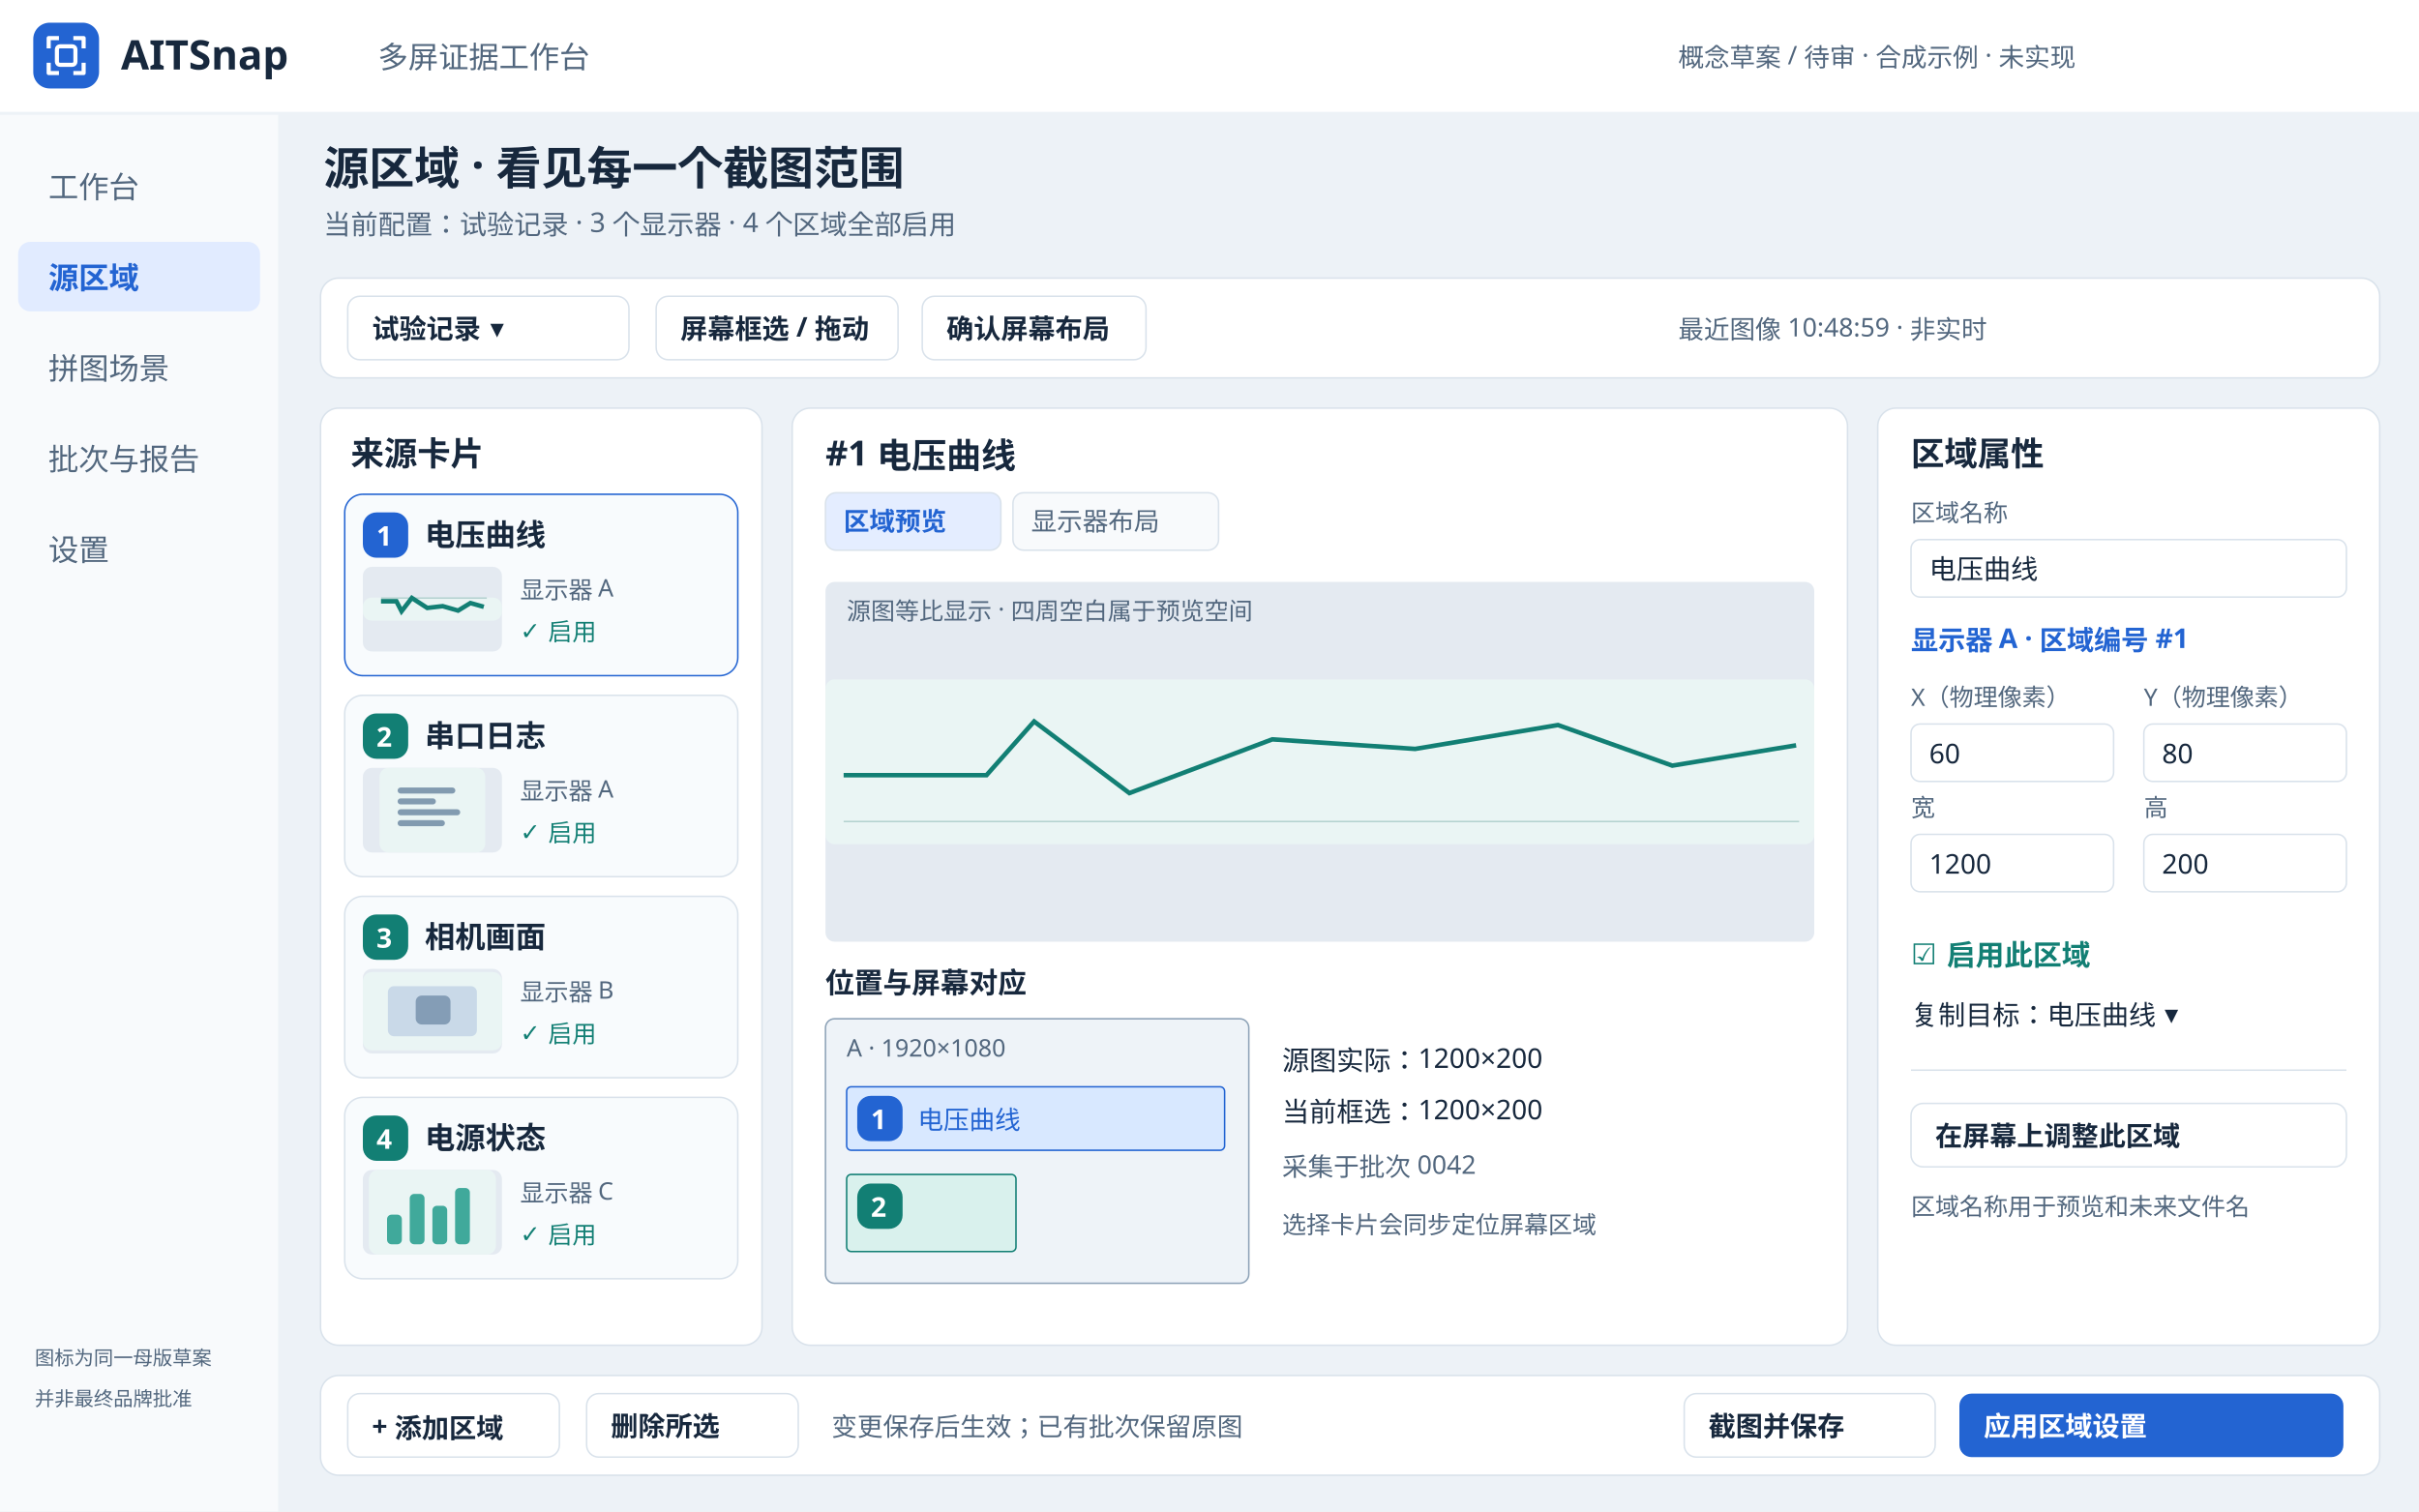
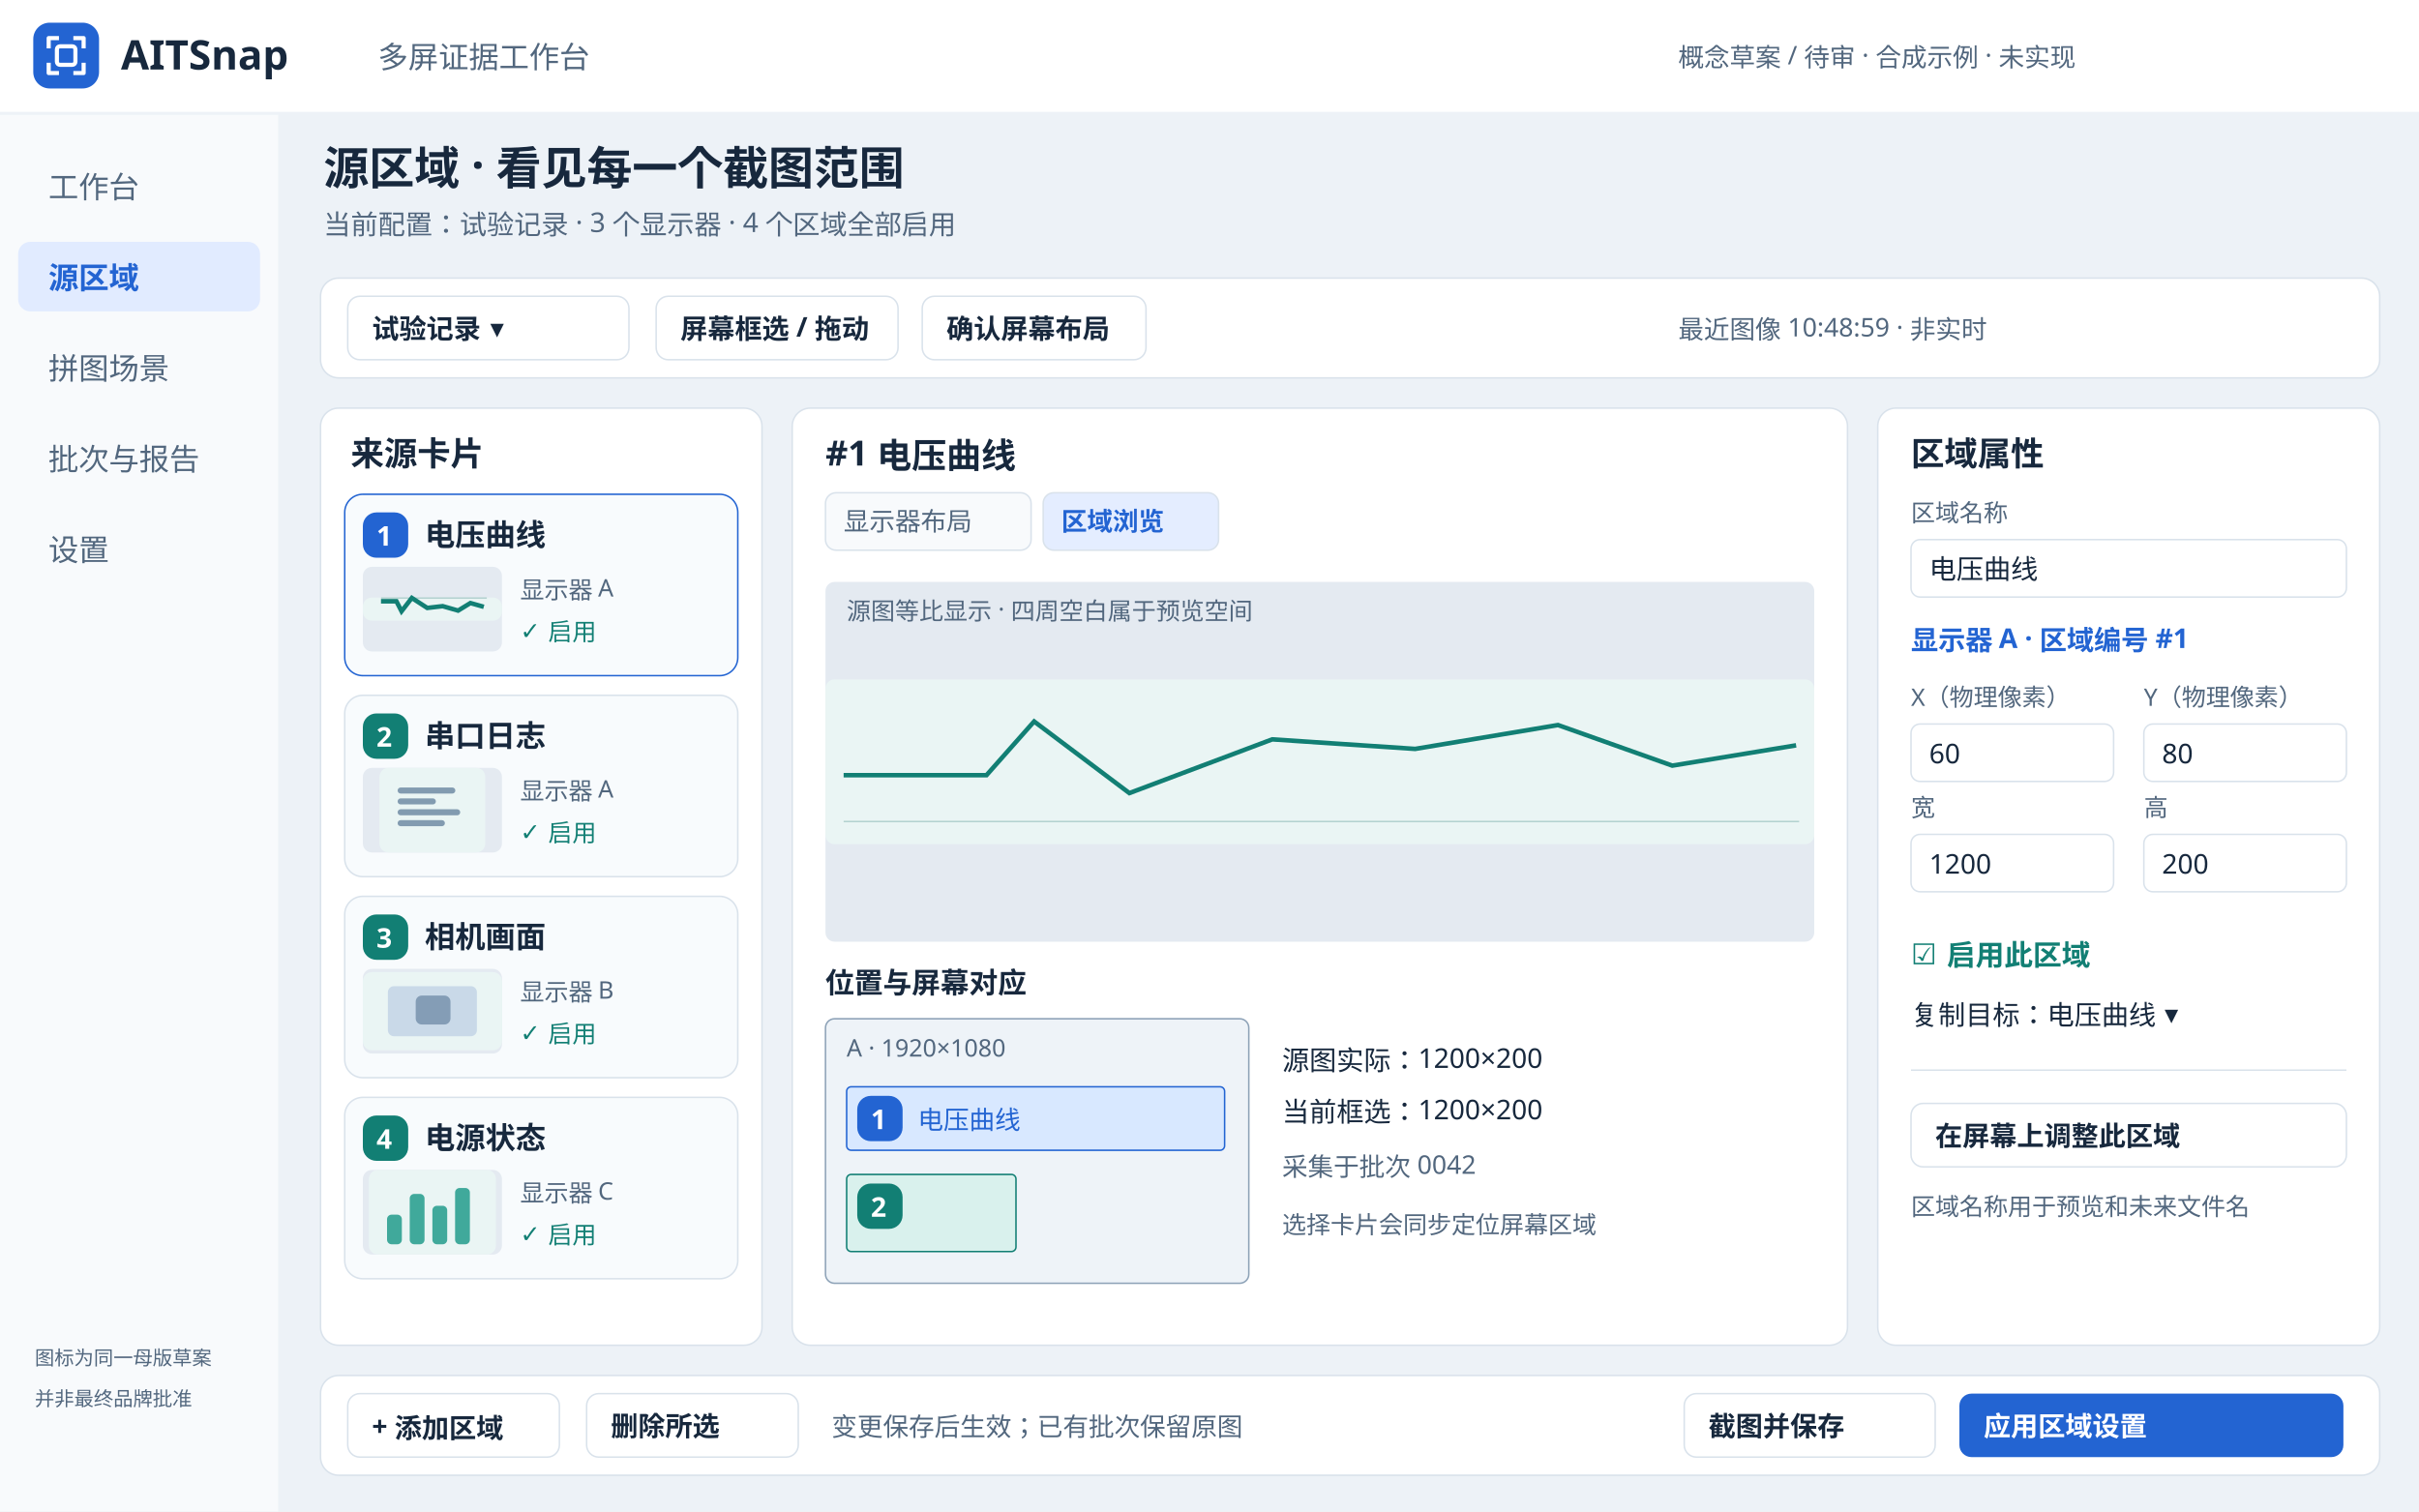
<svg xmlns="http://www.w3.org/2000/svg" width="1600" height="1000" viewBox="0 0 1600 1000">
  <style>text{font-family:"Microsoft YaHei UI","Microsoft YaHei",sans-serif}</style>
  <rect x="0" y="0" width="1600" height="1000" rx="0" fill="#edf2f7" />
  <rect x="0" y="0" width="1600" height="74" rx="0" fill="white" />
  <g transform="translate(22 15) scale(.68)">
    <rect width="64" height="64" rx="16" fill="#2364d2" />
    <g fill="none" stroke="white" stroke-width="4" stroke-linejoin="round">
      <path d="M15 25V15h10M39 15h10v10M49 39v10H39M25 49H15V39" />
      <rect x="23" y="23" width="18" height="18" rx="3" />
    </g>
  </g>
  <text x="80" y="46" font-size="27" fill="#17283d" font-weight="700">AITSnap</text>
  <text x="250" y="45" font-size="20" fill="#52677e" font-weight="400">多屏证据工作台</text>
  <text x="1110" y="44" font-size="17" fill="#52677e" font-weight="400">概念草案 / 待审 · 合成示例 · 未实现</text>
  <rect x="0" y="76" width="184" height="924" rx="0" fill="#f8fafc" />
  <text x="32" y="131" font-size="20" fill="#52677e" font-weight="400">工作台</text>
  <rect x="12" y="160" width="160" height="46" rx="8" fill="#e1ebff" />
  <text x="32" y="191" font-size="20" fill="#2364d2" font-weight="600">源区域</text>
  <text x="32" y="251" font-size="20" fill="#52677e" font-weight="400">拼图场景</text>
  <text x="32" y="311" font-size="20" fill="#52677e" font-weight="400">批次与报告</text>
  <text x="32" y="371" font-size="20" fill="#52677e" font-weight="400">设置</text>
  <text x="23" y="903" font-size="13" fill="#52677e" font-weight="400">图标为同一母版草案</text>
  <text x="23" y="930" font-size="13" fill="#52677e" font-weight="400">并非最终品牌批准</text>
  <text x="214" y="122" font-size="30" fill="#17283d" font-weight="700">源区域 · 看见每一个截图范围</text>
  <text x="214" y="155" font-size="18" fill="#52677e" font-weight="400">当前配置：试验记录 · 3 个显示器 · 4 个区域全部启用</text>
  <rect x="212" y="184" width="1362" height="66" rx="12" fill="white" stroke="#d9e2eb" />
  <rect x="230" y="196" width="186" height="42" rx="8" fill="white" stroke="#d9e2eb" />
  <text x="246" y="224" font-size="18" fill="#17283d" font-weight="600">试验记录  ▾</text>
  <rect x="434" y="196" width="160" height="42" rx="8" fill="white" stroke="#d9e2eb" />
  <text x="450" y="224" font-size="18" fill="#17283d" font-weight="600">屏幕框选 / 拖动</text>
  <rect x="610" y="196" width="148" height="42" rx="8" fill="white" stroke="#d9e2eb" />
  <text x="626" y="224" font-size="18" fill="#17283d" font-weight="600">确认屏幕布局</text>
  <text x="1110" y="224" font-size="17" fill="#52677e" font-weight="400">最近图像 10:48:59 · 非实时</text>
  <rect x="212" y="270" width="292" height="620" rx="12" fill="white" stroke="#d9e2eb" />
  <text x="232" y="308" font-size="22" fill="#17283d" font-weight="700">来源卡片</text>
  <rect x="228" y="327" width="260" height="120" rx="12" fill="#f8fbfd" stroke="#2364d2" />
  <rect x="240" y="339" width="30" height="30" rx="9" fill="#2364d2" />
  <text x="249" y="361" font-size="18" fill="white" font-weight="700">1</text>
  <text x="281" y="361" font-size="20" fill="#17283d" font-weight="600">电压曲线</text>
  <rect x="240" y="375" width="92" height="56" rx="6" fill="#e4eaf1" />
  <rect x="240.0" y="395.333" width="92.0" height="15.333" rx="6" fill="#eaf5f4" />
  <path d="M252.0 395.667L322.0 395.667" stroke="#b4d2d0" stroke-width="1" />
  <polyline points="252.0,397.8 262.2,397.8 265.6,404.4 272.4,395.6 282.6,402.2 292.8,401.027 303.0,403.96 311.16,398.973 320.0,401.467" fill="none" stroke="#127f74" stroke-width="3" />
  <text x="344" y="396" font-size="16" fill="#52677e" font-weight="400">显示器 A</text>
  <text x="344" y="423" font-size="16" fill="#127f74" font-weight="400">✓ 启用</text>
  <rect x="228" y="460" width="260" height="120" rx="12" fill="#f8fbfd" stroke="#d9e2eb" />
  <rect x="240" y="472" width="30" height="30" rx="9" fill="#127f74" />
  <text x="249" y="494" font-size="18" fill="white" font-weight="700">2</text>
  <text x="281" y="494" font-size="20" fill="#17283d" font-weight="600">串口日志</text>
  <rect x="240" y="508" width="92" height="56" rx="6" fill="#e4eaf1" />
  <rect x="251.0" y="508.0" width="70.0" height="56.0" rx="6" fill="#eaf5f4" />
  <rect x="263.0" y="521.0" width="38.18" height="4" rx="2" fill="#829bb0" />
  <rect x="263.0" y="528.2" width="25.3" height="4" rx="2" fill="#829bb0" />
  <rect x="263.0" y="535.4" width="41.4" height="4" rx="2" fill="#829bb0" />
  <rect x="263.0" y="542.6" width="31.28" height="4" rx="2" fill="#829bb0" />
  <text x="344" y="529" font-size="16" fill="#52677e" font-weight="400">显示器 A</text>
  <text x="344" y="556" font-size="16" fill="#127f74" font-weight="400">✓ 启用</text>
  <rect x="228" y="593" width="260" height="120" rx="12" fill="#f8fbfd" stroke="#d9e2eb" />
  <rect x="240" y="605" width="30" height="30" rx="9" fill="#127f74" />
  <text x="249" y="627" font-size="18" fill="white" font-weight="700">3</text>
  <text x="281" y="627" font-size="20" fill="#17283d" font-weight="600">相机画面</text>
  <rect x="240" y="641" width="92" height="56" rx="6" fill="#e4eaf1" />
  <rect x="240.0" y="643.125" width="92.0" height="51.75" rx="6" fill="#eaf5f4" />
  <rect x="256.56" y="652.44" width="58.88" height="33.12" rx="4" fill="#c9d9e8" />
  <rect x="274.96" y="658.65" width="23.0" height="19.147" rx="4" fill="#849db6" />
  <text x="344" y="662" font-size="16" fill="#52677e" font-weight="400">显示器 B</text>
  <text x="344" y="689" font-size="16" fill="#127f74" font-weight="400">✓ 启用</text>
  <rect x="228" y="726" width="260" height="120" rx="12" fill="#f8fbfd" stroke="#d9e2eb" />
  <rect x="240" y="738" width="30" height="30" rx="9" fill="#127f74" />
  <text x="249" y="760" font-size="18" fill="white" font-weight="700">4</text>
  <text x="281" y="760" font-size="20" fill="#17283d" font-weight="600">电源状态</text>
  <rect x="240" y="774" width="92" height="56" rx="6" fill="#e4eaf1" />
  <rect x="244.0" y="774.0" width="84" height="56" rx="6" fill="#eaf5f4" />
  <rect x="256.0" y="803.6" width="9.8" height="19.6" rx="3" fill="#40a99b" />
  <rect x="271.0" y="789.88" width="9.8" height="33.32" rx="3" fill="#40a99b" />
  <rect x="286.0" y="797.72" width="9.8" height="25.48" rx="3" fill="#40a99b" />
  <rect x="301.0" y="785.96" width="9.8" height="37.24" rx="3" fill="#40a99b" />
  <text x="344" y="795" font-size="16" fill="#52677e" font-weight="400">显示器 C</text>
  <text x="344" y="822" font-size="16" fill="#127f74" font-weight="400">✓ 启用</text>
+   <rect x="212" y="910" width="1362" height="66" rx="12" fill="white" stroke="#d9e2eb" />
+   <rect x="230" y="922" width="140" height="42" rx="8" fill="white" stroke="#d9e2eb" />
+   <text x="246" y="950" font-size="18" fill="#17283d" font-weight="600">+ 添加区域</text>
+   <rect x="388" y="922" width="140" height="42" rx="8" fill="white" stroke="#d9e2eb" />
+   <text x="404" y="950" font-size="18" fill="#17283d" font-weight="600">删除所选</text>
+   <text x="550" y="950" font-size="17" fill="#52677e" font-weight="400">变更保存后生效；已有批次保留原图</text>
+   <rect x="1114" y="922" width="166" height="42" rx="8" fill="white" stroke="#d9e2eb" />
+   <text x="1130" y="950" font-size="18" fill="#17283d" font-weight="600">截图并保存</text>
+   <rect x="1296" y="922" width="254" height="42" rx="8" fill="#2364d2" />
+   <text x="1312" y="950" font-size="18" fill="white" font-weight="600">应用区域设置</text>
  <rect x="524" y="270" width="698" height="620" rx="12" fill="white" stroke="#d9e2eb" />
  <text x="546" y="308" font-size="23" fill="#17283d" font-weight="700">#1 电压曲线</text>
-   <rect x="546" y="326" width="116" height="38" rx="7" fill="#e4edff" stroke="#d9e2eb" />
-   <text x="558" y="351" font-size="17" fill="#2364d2" font-weight="600">区域预览</text>
-   <rect x="670" y="326" width="136" height="38" rx="7" fill="#f8fafc" stroke="#d9e2eb" />
-   <text x="682" y="351" font-size="17" fill="#52677e" font-weight="400">显示器布局</text>
+   <rect x="546" y="326" width="136" height="38" rx="7" fill="#f8fafc" stroke="#d9e2eb" />
+   <text x="558" y="351" font-size="17" fill="#52677e" font-weight="400">显示器布局</text>
+   <rect x="690" y="326" width="116" height="38" rx="7" fill="#e4edff" stroke="#d9e2eb" />
+   <text x="702" y="351" font-size="17" fill="#2364d2" font-weight="600">区域浏览</text>
  <rect x="546" y="385" width="654" height="238" rx="6" fill="#e4eaf1" />
  <rect x="546.0" y="449.5" width="654.0" height="109" rx="6" fill="#eaf5f4" />
  <path d="M558.0 543.5L1190.0 543.5" stroke="#b4d2d0" stroke-width="1" />
  <polyline points="558.0,512.85 652.5,512.85 684.0,477.3 747.0,524.7 841.5,489.15 936.0,495.47 1030.5,479.67 1106.1,506.53 1188.0,493.1" fill="none" stroke="#127f74" stroke-width="3" />
  <text x="560" y="410" font-size="16" fill="#52677e" font-weight="400">源图等比显示 · 四周空白属于预览空间</text>
  <text x="546" y="657" font-size="19" fill="#17283d" font-weight="600">位置与屏幕对应</text>
  <rect x="546" y="674" width="280" height="175" rx="6" fill="#eef3f8" stroke="#8da2b7" />
  <text x="560" y="699" font-size="16" fill="#52677e" font-weight="400">A · 1920×1080</text>
  <rect x="560" y="719" width="250" height="42" rx="3" fill="#d8e8ff" stroke="#2364d2" />
  <rect x="567" y="725" width="30" height="30" rx="9" fill="#2364d2" />
  <text x="576" y="747" font-size="18" fill="white" font-weight="700">1</text>
  <text x="607" y="747" font-size="17" fill="#2364d2" font-weight="400">电压曲线</text>
  <rect x="560" y="777" width="112" height="51" rx="3" fill="#d9f1ed" stroke="#127f74" />
  <rect x="567" y="783" width="30" height="30" rx="9" fill="#127f74" />
  <text x="576" y="805" font-size="18" fill="white" font-weight="700">2</text>
  <text x="848" y="708" font-size="18" fill="#17283d" font-weight="400">源图实际：1200×200</text>
  <text x="848" y="742" font-size="18" fill="#17283d" font-weight="400">当前框选：1200×200</text>
  <text x="848" y="778" font-size="17" fill="#52677e" font-weight="400">采集于批次 0042</text>
  <text x="848" y="816" font-size="16" fill="#52677e" font-weight="400">选择卡片会同步定位屏幕区域</text>
  <rect x="1242" y="270" width="332" height="620" rx="12" fill="white" stroke="#d9e2eb" />
  <text x="1264" y="308" font-size="22" fill="#17283d" font-weight="700">区域属性</text>
  <text x="1264" y="345" font-size="16" fill="#52677e" font-weight="400">区域名称</text>
  <rect x="1264" y="357" width="288" height="38" rx="6" fill="white" stroke="#d9e2eb" />
  <text x="1276" y="383" font-size="18" fill="#17283d" font-weight="400">电压曲线</text>
  <text x="1264" y="430" font-size="18" fill="#2364d2" font-weight="600">显示器 A   ·   区域编号 #1</text>
  <text x="1264" y="467" font-size="16" fill="#52677e" font-weight="400">X（物理像素）</text>
  <rect x="1264" y="479" width="134" height="38" rx="6" fill="white" stroke="#d9e2eb" />
  <text x="1276" y="505" font-size="18" fill="#17283d" font-weight="400">60</text>
  <text x="1418" y="467" font-size="16" fill="#52677e" font-weight="400">Y（物理像素）</text>
  <rect x="1418" y="479" width="134" height="38" rx="6" fill="white" stroke="#d9e2eb" />
  <text x="1430" y="505" font-size="18" fill="#17283d" font-weight="400">80</text>
  <text x="1264" y="540" font-size="16" fill="#52677e" font-weight="400">宽</text>
  <rect x="1264" y="552" width="134" height="38" rx="6" fill="white" stroke="#d9e2eb" />
  <text x="1276" y="578" font-size="18" fill="#17283d" font-weight="400">1200</text>
  <text x="1418" y="540" font-size="16" fill="#52677e" font-weight="400">高</text>
  <rect x="1418" y="552" width="134" height="38" rx="6" fill="white" stroke="#d9e2eb" />
  <text x="1430" y="578" font-size="18" fill="#17283d" font-weight="400">200</text>
  <text x="1264" y="638" font-size="19" fill="#127f74" font-weight="600">☑ 启用此区域</text>
  <text x="1264" y="678" font-size="18" fill="#17283d" font-weight="400">复制目标：电压曲线  ▾</text>
  <path d="M1264 708L1552 708" stroke="#d9e2eb" stroke-width="1" />
  <rect x="1264" y="730" width="288" height="42" rx="8" fill="white" stroke="#d9e2eb" />
  <text x="1280" y="758" font-size="18" fill="#17283d" font-weight="600">在屏幕上调整此区域</text>
  <text x="1264" y="804" font-size="16" fill="#52677e" font-weight="400">区域名称用于预览和未来文件名</text>
-   <rect x="212" y="910" width="1362" height="66" rx="12" fill="white" stroke="#d9e2eb" />
-   <rect x="230" y="922" width="140" height="42" rx="8" fill="white" stroke="#d9e2eb" />
-   <text x="246" y="950" font-size="18" fill="#17283d" font-weight="600">+ 添加区域</text>
-   <rect x="388" y="922" width="140" height="42" rx="8" fill="white" stroke="#d9e2eb" />
-   <text x="404" y="950" font-size="18" fill="#17283d" font-weight="600">删除所选</text>
-   <text x="550" y="950" font-size="17" fill="#52677e" font-weight="400">变更保存后生效；已有批次保留原图</text>
-   <rect x="1114" y="922" width="166" height="42" rx="8" fill="white" stroke="#d9e2eb" />
-   <text x="1130" y="950" font-size="18" fill="#17283d" font-weight="600">截图并保存</text>
-   <rect x="1296" y="922" width="254" height="42" rx="8" fill="#2364d2" />
-   <text x="1312" y="950" font-size="18" fill="white" font-weight="600">应用区域设置</text>
</svg>
